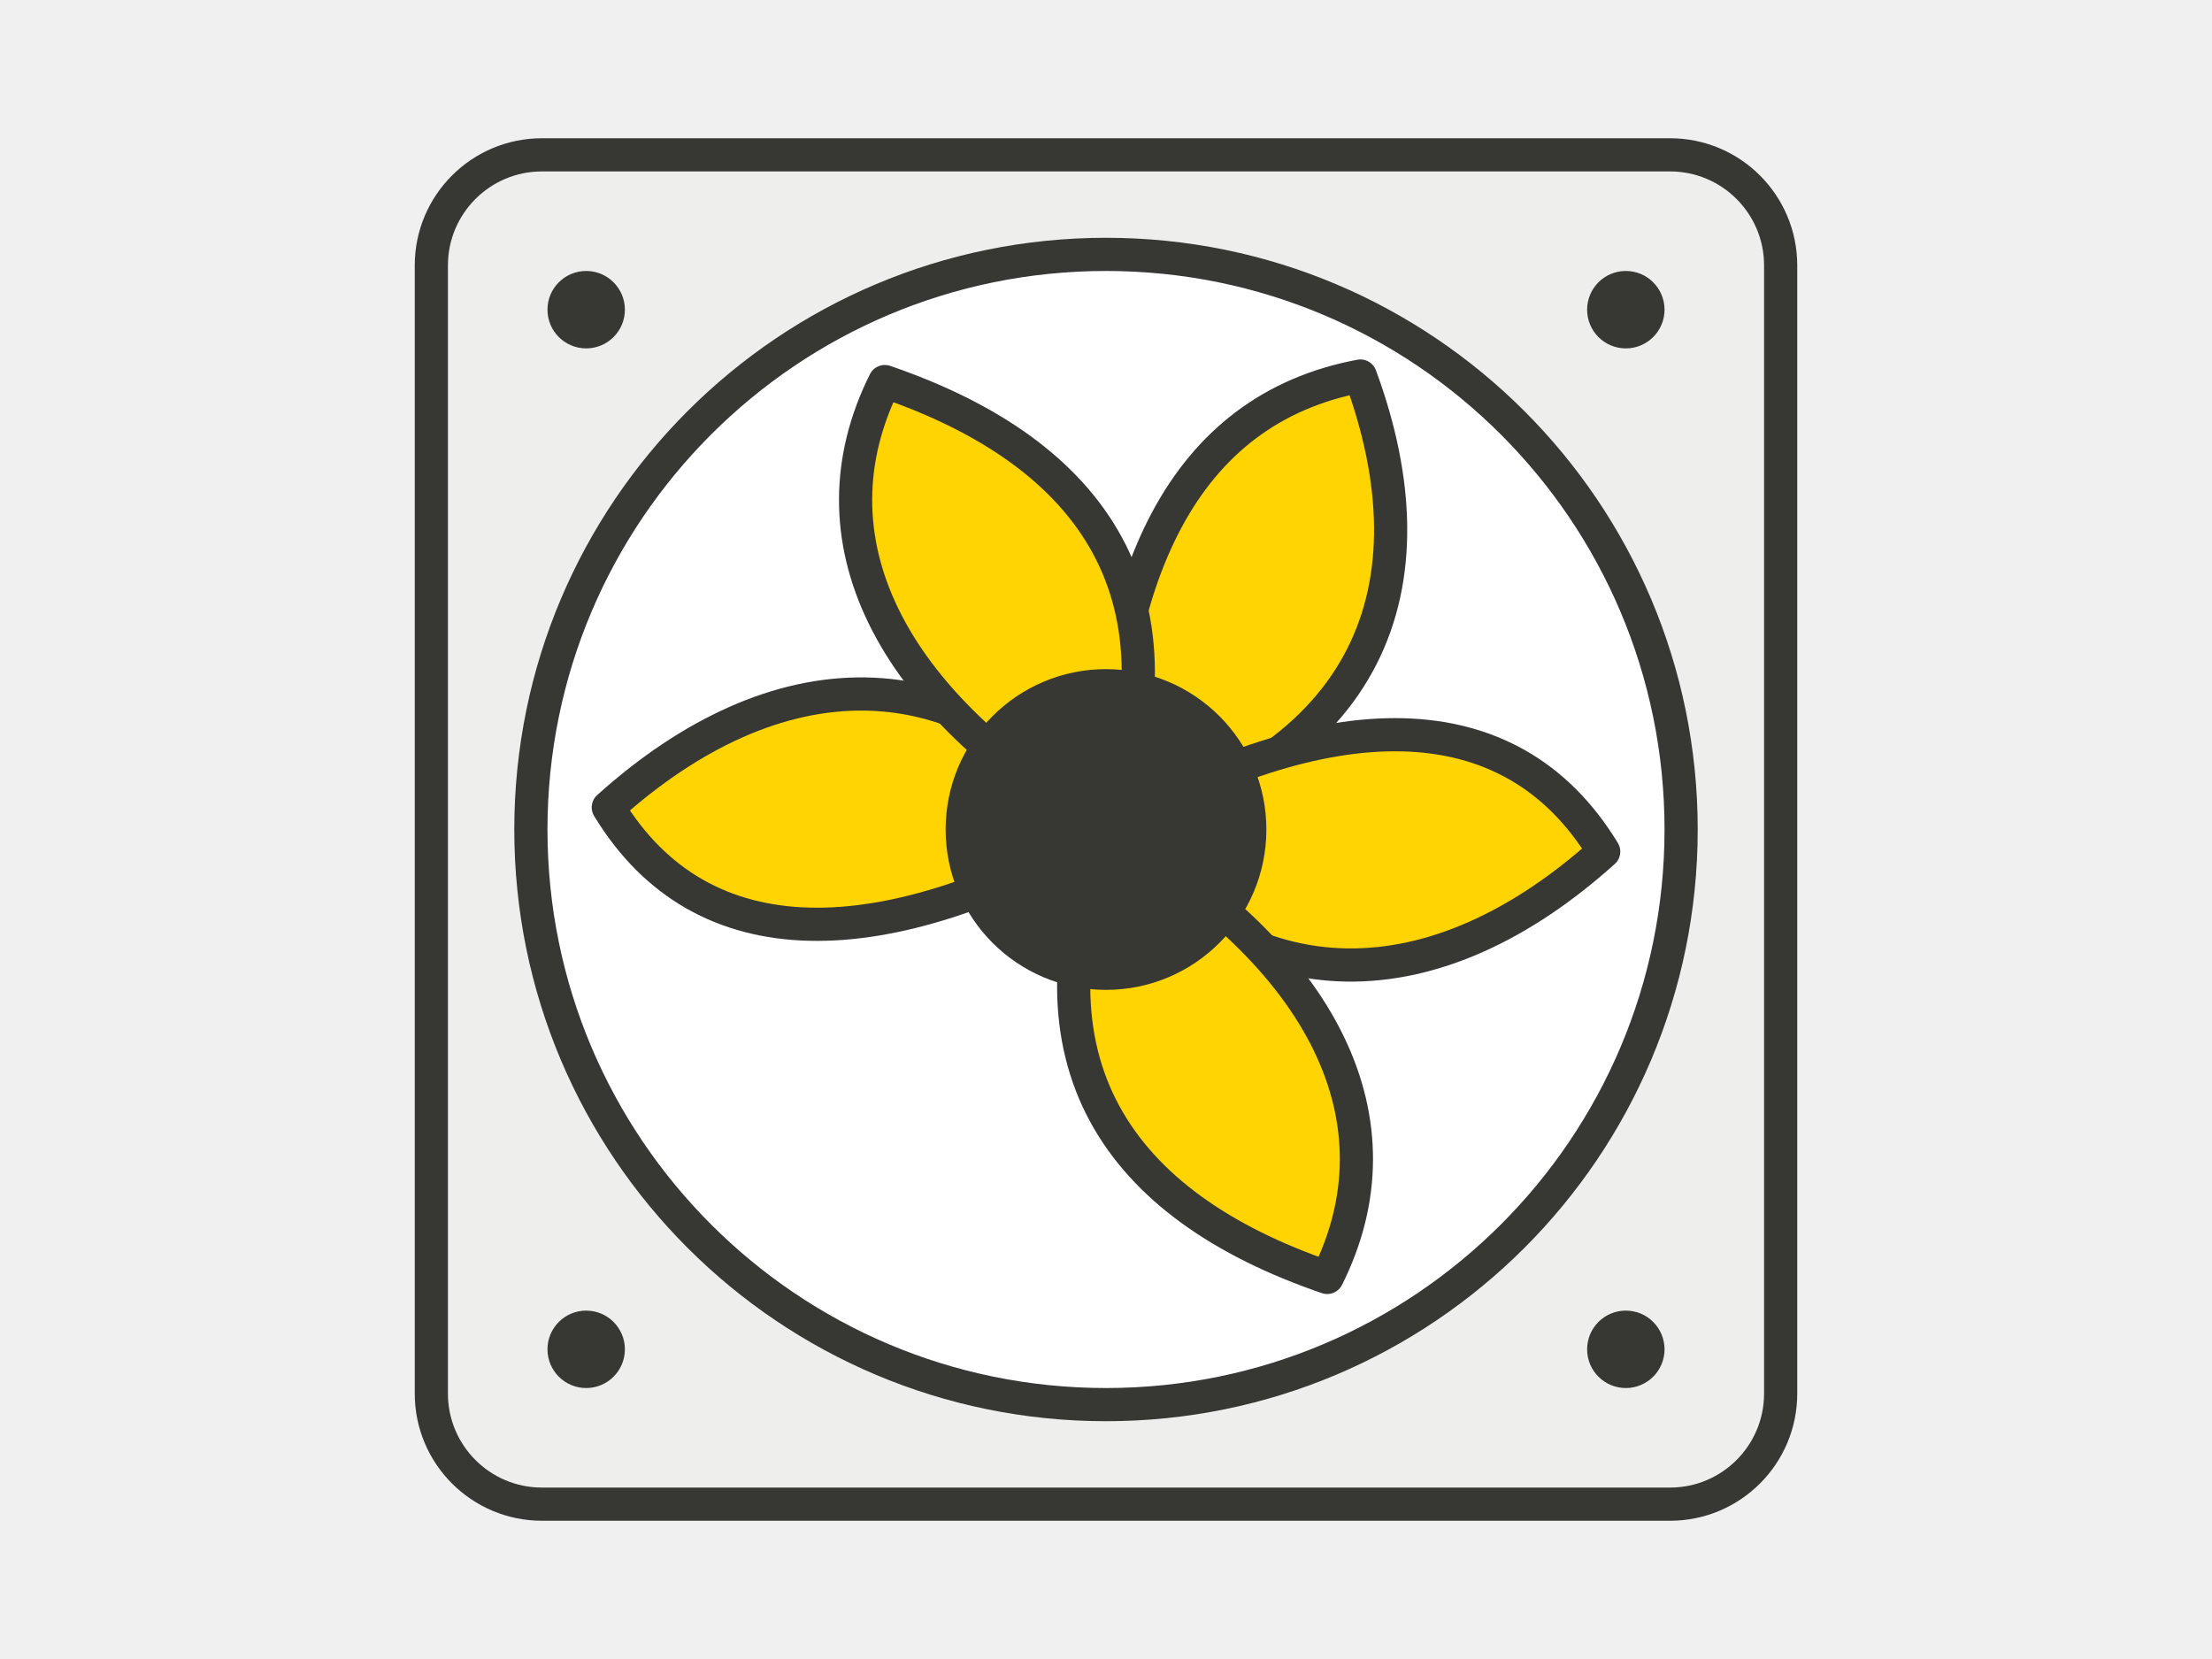
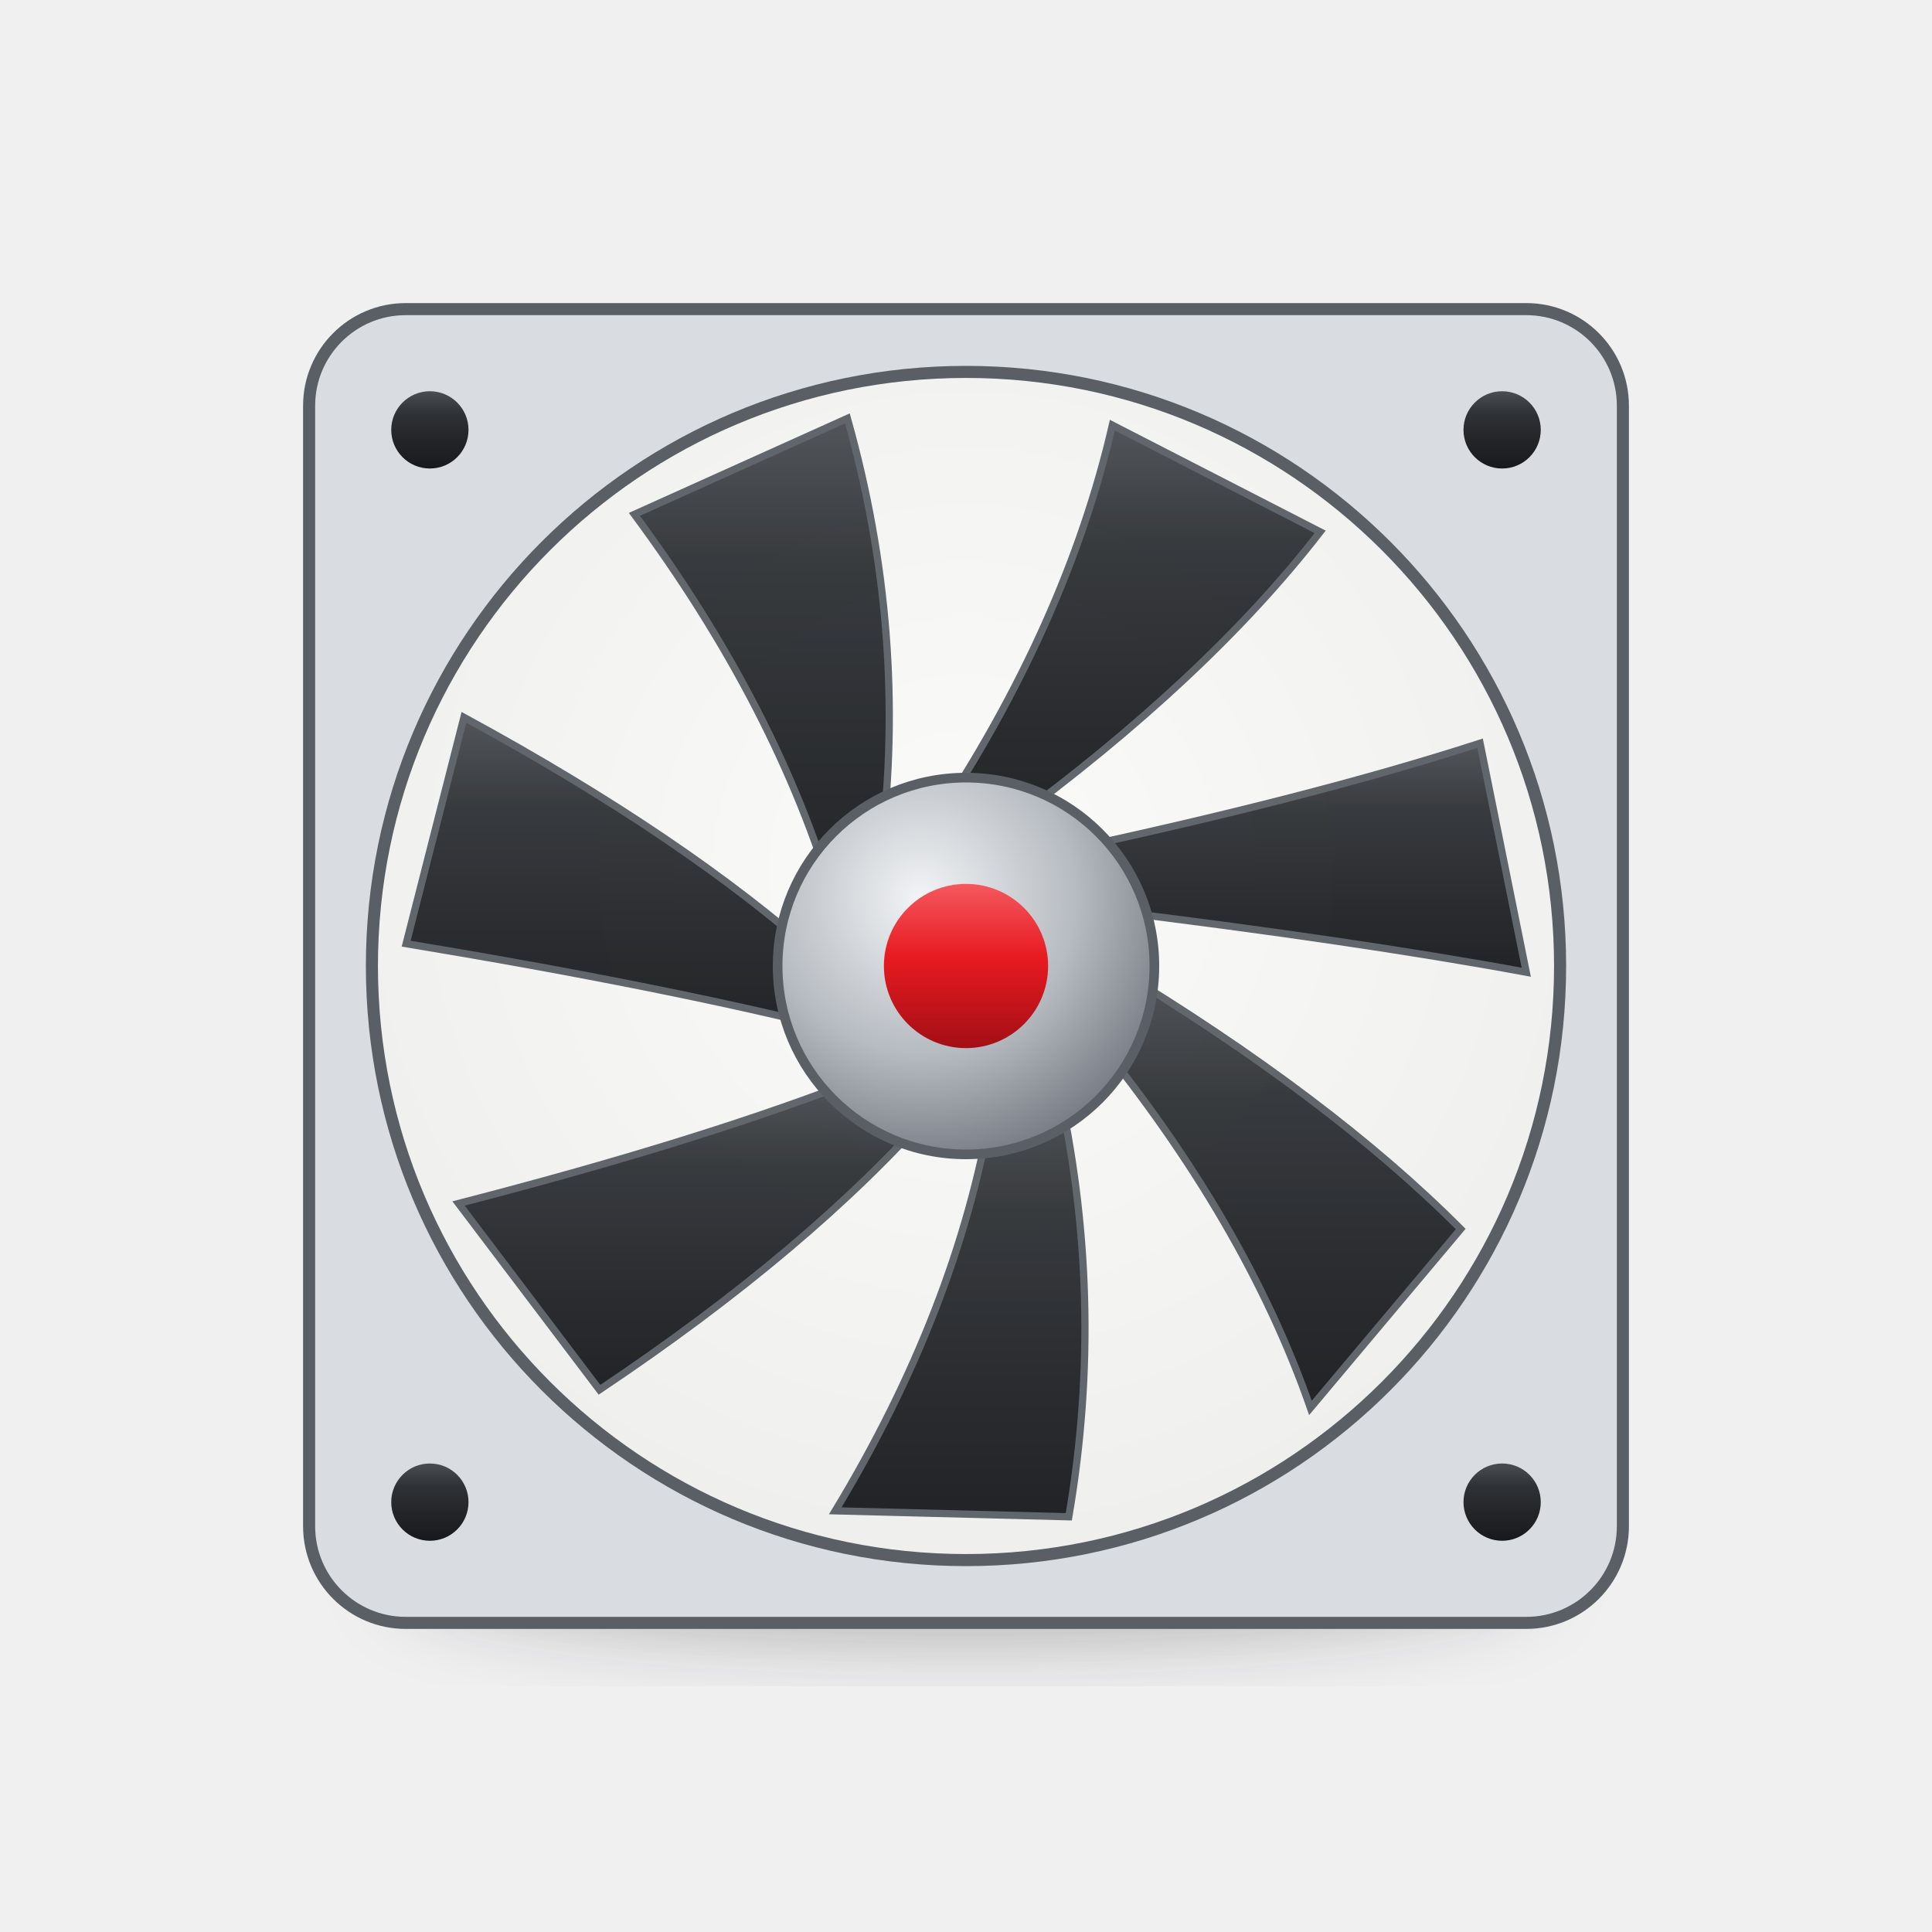
- <svg xmlns="http://www.w3.org/2000/svg" viewBox="0 0 400 300" role="img" aria-label="Klima fanı">
-   <g fill="none" stroke="#373733" stroke-width="6" stroke-linejoin="round">
-     <rect x="78" y="28" width="244" height="244" rx="20" fill="#eeeeec" />
-     <circle cx="200" cy="150" r="104" fill="#ffffff" />
-     <g fill="#ffd400">
-       <path d="M200 150c0-46 14-76 46-82 14 38 2 70-46 82Z" />
-       <path d="M200 150c40-23 73-24 90 4-30 27-64 29-90-4Z" />
-       <path d="M200 150c40 23 54 53 40 81-38-13-56-39-40-81Z" />
-       <path d="M200 150c-40 23-73 24-90-4 30-27 64-29 90 4Z" />
-       <path d="M200 150c-26-38-24-72 6-88 24 31 24 65-6 88Z" opacity="0" />
-       <path d="M200 150c-40-23-54-53-40-81 38 13 56 39 40 81Z" />
-     </g>
-     <circle cx="200" cy="150" r="26" fill="#373733" />
-     <circle cx="106" cy="56" r="7" fill="#373733" stroke="none" />
-     <circle cx="294" cy="56" r="7" fill="#373733" stroke="none" />
-     <circle cx="106" cy="244" r="7" fill="#373733" stroke="none" />
-     <circle cx="294" cy="244" r="7" fill="#373733" stroke="none" />
-   </g>
+ <svg xmlns="http://www.w3.org/2000/svg" viewBox="0 0 800 800" width="800" height="800" role="img">
+   <defs>
+     <radialGradient id="bg" cx="50%" cy="42%" r="72%">
+       <stop offset="0%" stop-color="#fbfbfa" />
+       <stop offset="100%" stop-color="#ececea" />
+     </radialGradient>
+     <linearGradient id="steel" x1="0" y1="0" x2="0" y2="1">
+       <stop offset="0%" stop-color="#b9bcc0" />
+       <stop offset="18%" stop-color="#eef0f2" />
+       <stop offset="45%" stop-color="#c8ccd1" />
+       <stop offset="72%" stop-color="#8f949b" />
+       <stop offset="100%" stop-color="#6d727a" />
+     </linearGradient>
+     <linearGradient id="steelX" x1="0" y1="0" x2="1" y2="0">
+       <stop offset="0%" stop-color="#80858d" />
+       <stop offset="22%" stop-color="#dfe2e5" />
+       <stop offset="55%" stop-color="#b4b9bf" />
+       <stop offset="100%" stop-color="#787d85" />
+     </linearGradient>
+     <linearGradient id="alu" x1="0" y1="0" x2="0" y2="1">
+       <stop offset="0%" stop-color="#d7dbe0" />
+       <stop offset="35%" stop-color="#f3f5f7" />
+       <stop offset="70%" stop-color="#bcc1c8" />
+       <stop offset="100%" stop-color="#90959d" />
+     </linearGradient>
+     <linearGradient id="dark" x1="0" y1="0" x2="0" y2="1">
+       <stop offset="0%" stop-color="#4a4d52" />
+       <stop offset="30%" stop-color="#2e3135" />
+       <stop offset="100%" stop-color="#17191c" />
+     </linearGradient>
+     <linearGradient id="brass" x1="0" y1="0" x2="0" y2="1">
+       <stop offset="0%" stop-color="#e3c88b" />
+       <stop offset="35%" stop-color="#c9a95b" />
+       <stop offset="100%" stop-color="#8d7332" />
+     </linearGradient>
+     <linearGradient id="red" x1="0" y1="0" x2="0" y2="1">
+       <stop offset="0%" stop-color="#f4585e" />
+       <stop offset="45%" stop-color="#e71a21" />
+       <stop offset="100%" stop-color="#a30f15" />
+     </linearGradient>
+     <linearGradient id="gloss" x1="0" y1="0" x2="0" y2="1">
+       <stop offset="0%" stop-color="#ffffff" stop-opacity="0.75" />
+       <stop offset="100%" stop-color="#ffffff" stop-opacity="0" />
+     </linearGradient>
+     <radialGradient id="hub" cx="38%" cy="32%" r="75%">
+       <stop offset="0%" stop-color="#f2f4f6" />
+       <stop offset="55%" stop-color="#b6bbc1" />
+       <stop offset="100%" stop-color="#70757d" />
+     </radialGradient>
+     <filter id="drop" x="-30%" y="-30%" width="160%" height="160%">
+       <feGaussianBlur stdDeviation="16" />
+     </filter>
+     <filter id="soft" x="-20%" y="-20%" width="140%" height="140%">
+       <feGaussianBlur stdDeviation="4" />
+     </filter>
+   </defs>
+   <ellipse cx="400" cy="650" rx="236" ry="30" fill="#1b1d20" opacity="0.28" filter="url(#drop)" />
+   <rect x="128" y="128" width="544" height="544" rx="40" fill="#d9dde1" stroke="#5a5f66" stroke-width="5" />
+   <circle cx="400" cy="400" r="246" fill="url(#bg)" stroke="#5a5f66" stroke-width="5" />
+   <path d="M 460.32 400 Q 550.582 454.459 604.844 508.917 L 542.628 582.978 Q 515.782 505.949 452.936 428.919 Z" fill="url(#dark)" stroke="#5a5f66" stroke-width="3" opacity="0.95" />
+   <path d="M 437.609 447.16 Q 458.086 537.611 442.563 628.062 L 345.869 625.597 Q 396.132 542.507 410.395 459.418 Z" fill="url(#dark)" stroke="#5a5f66" stroke-width="3" opacity="0.95" />
+   <path d="M 386.578 458.808 Q 335.404 517.14 248.231 575.472 L 189.871 498.336 Q 292.949 471.755 360.027 445.173 Z" fill="url(#dark)" stroke="#5a5f66" stroke-width="3" opacity="0.95" />
+   <path d="M 345.654 426.172 Q 274.919 408.46 168.185 390.747 L 192.105 297.026 Q 283.932 346.97 339.759 396.913 Z" fill="url(#dark)" stroke="#5a5f66" stroke-width="3" opacity="0.95" />
+   <path d="M 345.654 373.828 Q 322.177 293.409 262.7 212.99 L 350.888 173.258 Q 375.871 262.117 364.854 350.977 Z" fill="url(#dark)" stroke="#5a5f66" stroke-width="3" opacity="0.95" />
+   <path d="M 386.578 341.192 Q 441.591 258.624 460.605 176.056 L 546.653 220.231 Q 499.534 281.094 416.415 341.956 Z" fill="url(#dark)" stroke="#5a5f66" stroke-width="3" opacity="0.95" />
+   <path d="M 437.609 352.84 Q 543.241 330.298 612.873 307.756 L 631.986 402.574 Q 561.8 389.609 455.615 376.644 Z" fill="url(#dark)" stroke="#5a5f66" stroke-width="3" opacity="0.95" />
+   <circle cx="400" cy="400" r="78" fill="url(#hub)" stroke="#5a5f66" stroke-width="4" />
+   <circle cx="400" cy="400" r="34" fill="url(#red)" />
+   <circle cx="178" cy="178" r="16" fill="url(#dark)" />
+   <circle cx="622" cy="178" r="16" fill="url(#dark)" />
+   <circle cx="178" cy="622" r="16" fill="url(#dark)" />
+   <circle cx="622" cy="622" r="16" fill="url(#dark)" />
</svg>
